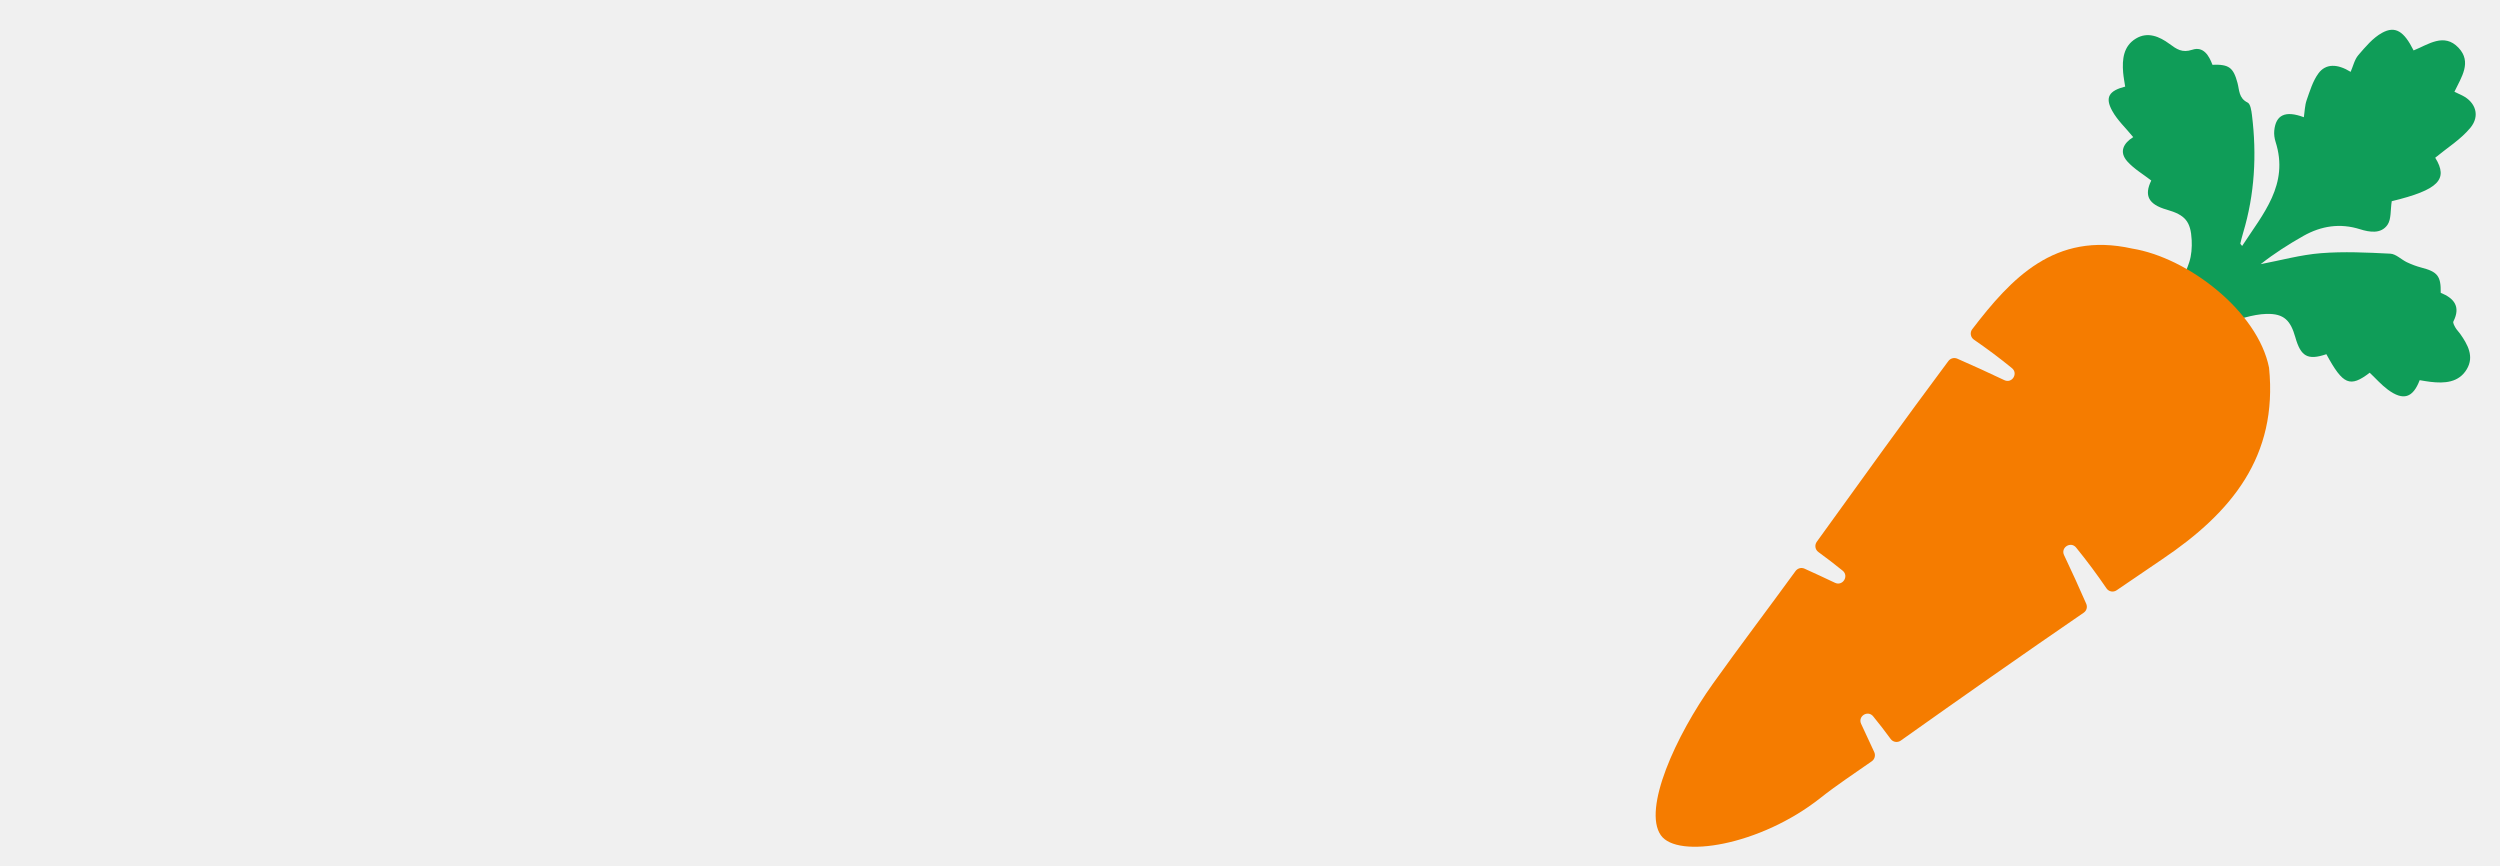
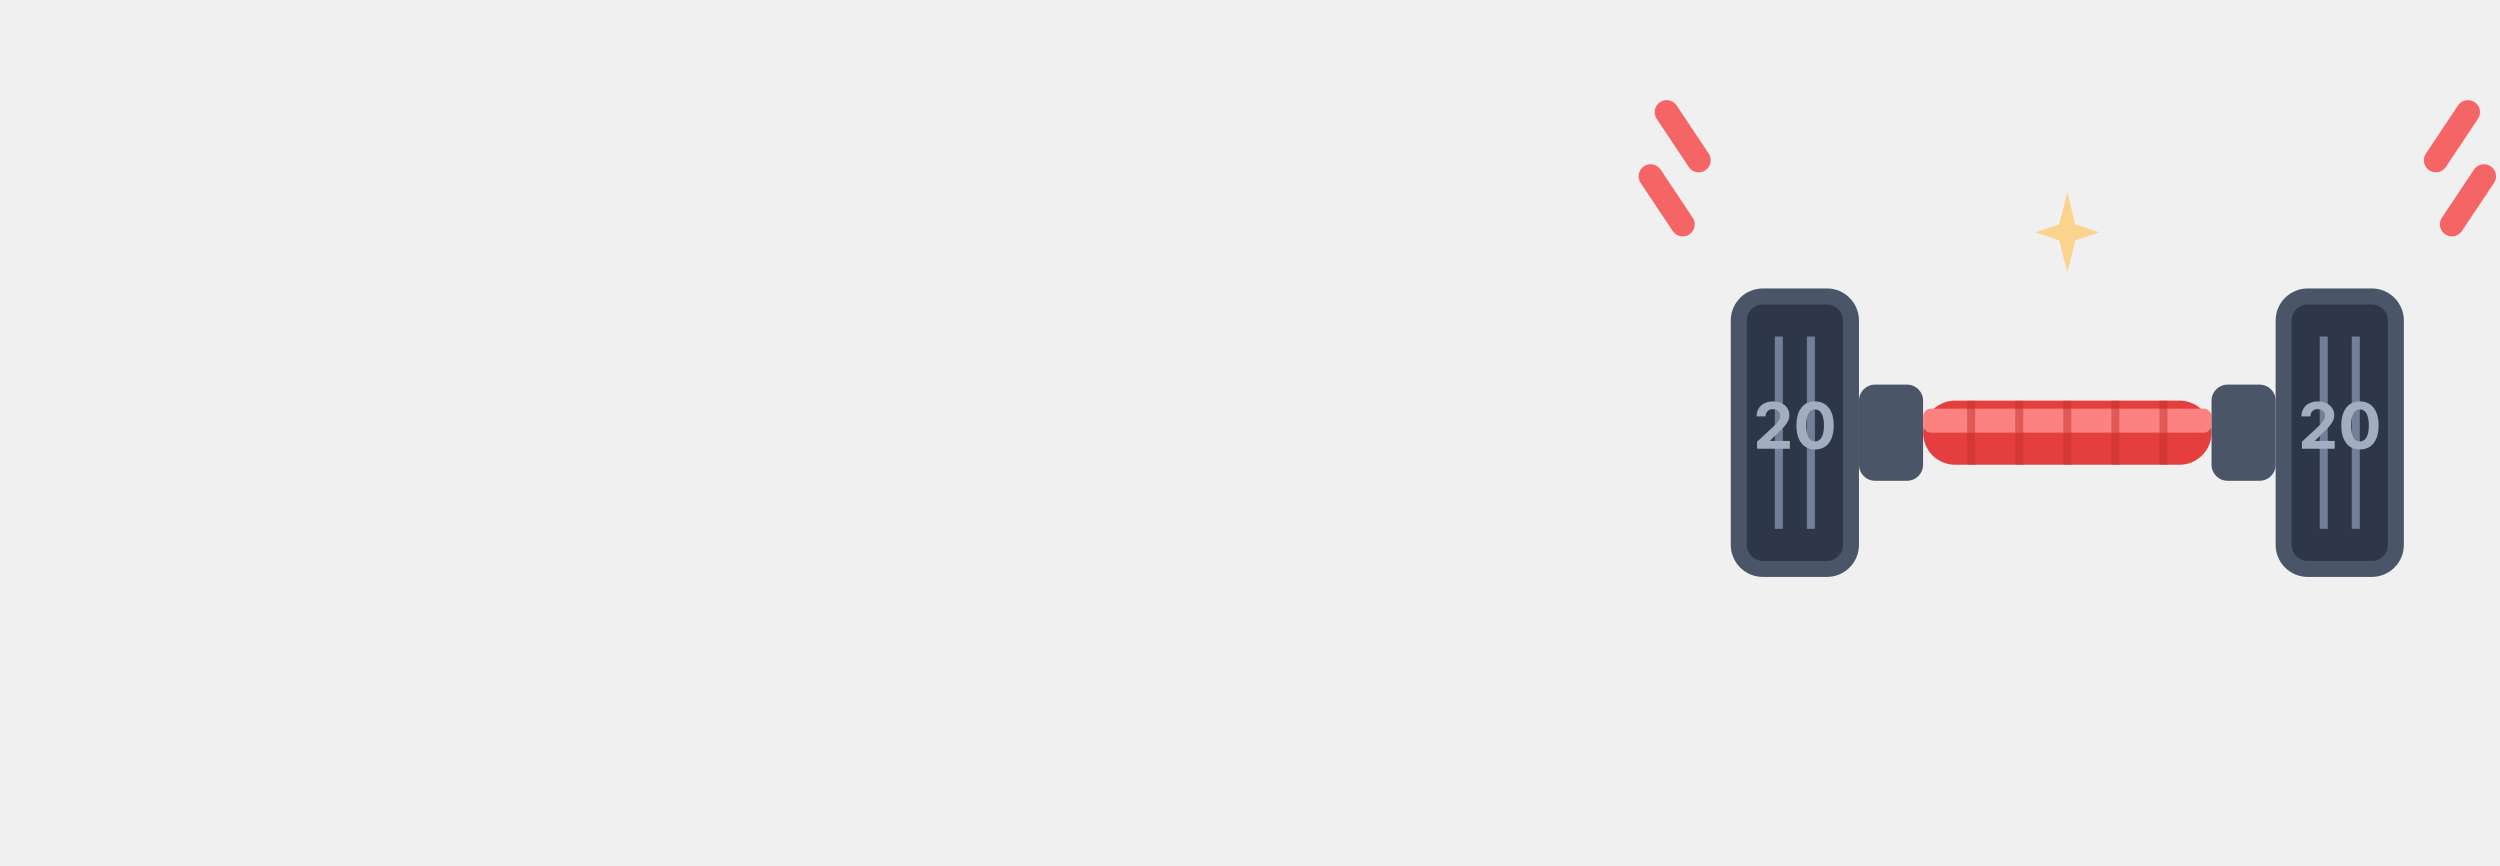
<svg xmlns="http://www.w3.org/2000/svg" width="156" height="54" viewBox="0 0 156 54" fill="none">
-   <g clip-path="url(#clip0_375_1217)">
-     <path d="M143.761 7.315C143.816 6.948 143.82 6.581 143.934 6.252C144.136 5.678 144.318 5.062 144.668 4.582C145.128 3.957 145.854 3.974 146.68 4.484C146.836 4.13 146.921 3.717 147.161 3.438C147.604 2.924 148.068 2.362 148.646 2.046C149.469 1.595 150.013 1.953 150.608 3.147C151.519 2.784 152.506 2.021 153.414 2.983C154.257 3.877 153.595 4.809 153.156 5.725C153.346 5.813 153.502 5.885 153.658 5.965C154.472 6.379 154.772 7.218 154.156 7.969C153.561 8.695 152.717 9.214 151.958 9.842C152.793 11.192 152.173 11.846 149.245 12.555C149.157 13.099 149.224 13.681 148.975 14.036C148.57 14.605 147.874 14.496 147.258 14.302C146.022 13.913 144.849 14.095 143.744 14.715C142.812 15.242 141.905 15.82 141.065 16.483C142.318 16.246 143.559 15.9 144.824 15.799C146.259 15.685 147.71 15.757 149.153 15.829C149.507 15.846 149.836 16.196 150.19 16.364C150.477 16.5 150.777 16.613 151.081 16.694C152.101 16.955 152.321 17.225 152.3 18.271C153.11 18.6 153.57 19.115 153.093 20.056C153.046 20.145 153.156 20.33 153.224 20.452C153.3 20.587 153.418 20.693 153.506 20.82C153.987 21.499 154.401 22.245 153.928 23.038C153.43 23.878 152.54 23.933 151.654 23.827C151.426 23.802 151.203 23.756 150.988 23.722C150.566 24.836 149.958 25.021 149.001 24.313C148.591 24.009 148.246 23.612 147.87 23.258C146.638 24.199 146.204 24.017 145.166 22.102C144.006 22.494 143.571 22.254 143.229 21.047C142.934 20.005 142.529 19.558 141.424 19.588C140.551 19.613 139.686 19.942 138.825 20.174C138.564 20.246 138.34 20.444 138.234 20.381L135.897 18.018C136.07 17.626 136.399 17.01 136.61 16.36C136.749 15.93 136.783 15.445 136.762 14.989C136.703 13.808 136.349 13.411 135.205 13.082C134.066 12.757 133.779 12.205 134.239 11.264C133.733 10.872 133.168 10.543 132.75 10.079C132.21 9.479 132.505 8.935 133.113 8.556C132.645 7.982 132.121 7.501 131.801 6.914C131.341 6.079 131.594 5.662 132.611 5.404C132.569 5.117 132.51 4.826 132.484 4.527C132.417 3.7 132.501 2.873 133.282 2.405C134.016 1.962 134.75 2.278 135.374 2.738C135.817 3.063 136.159 3.316 136.796 3.105C137.496 2.873 137.842 3.472 138.057 4.042C139.087 4.004 139.361 4.214 139.618 5.168C139.741 5.615 139.69 6.126 140.251 6.4C140.428 6.484 140.487 6.898 140.521 7.172C140.829 9.661 140.694 12.125 139.968 14.538C139.901 14.757 139.85 14.981 139.795 15.2C139.791 15.213 139.821 15.238 139.909 15.348C141.213 13.34 142.854 11.517 141.993 8.842C141.926 8.627 141.892 8.383 141.913 8.155C142.01 7.163 142.605 6.881 143.761 7.315Z" fill="#0F9D58" />
-     <path d="M141.589 22.945C140.889 19.431 136.535 16.073 133.033 15.508C128.215 14.432 125.49 17.381 123.069 20.541C122.908 20.747 122.959 21.047 123.174 21.195C123.971 21.743 124.765 22.334 125.545 22.971C125.954 23.304 125.549 23.95 125.073 23.722C124.06 23.241 123.081 22.794 122.132 22.38C121.938 22.296 121.71 22.355 121.579 22.528C118.799 26.257 116.087 30.037 113.365 33.809C113.218 34.015 113.264 34.298 113.467 34.446C113.973 34.817 114.479 35.201 114.977 35.606C115.395 35.943 114.985 36.597 114.5 36.365C113.855 36.057 113.222 35.766 112.598 35.483C112.399 35.395 112.172 35.458 112.041 35.635C110.336 37.981 108.581 40.289 106.898 42.647C104.548 45.933 102.502 50.485 103.633 52.114C104.662 53.603 109.818 52.78 113.593 49.794C114.623 48.979 115.724 48.258 116.8 47.503C116.981 47.376 117.044 47.14 116.956 46.937C116.694 46.359 116.42 45.773 116.137 45.174C115.909 44.693 116.555 44.288 116.888 44.702C117.268 45.166 117.631 45.638 117.977 46.111C118.124 46.313 118.403 46.359 118.609 46.212C122.394 43.525 126.195 40.858 130.021 38.234C130.203 38.112 130.27 37.88 130.181 37.677C129.755 36.699 129.295 35.686 128.798 34.64C128.57 34.163 129.215 33.758 129.549 34.167C130.228 35.003 130.861 35.855 131.443 36.711C131.586 36.922 131.869 36.977 132.076 36.834C133.025 36.188 133.97 35.538 134.923 34.897C139.248 31.986 142.146 28.485 141.589 22.945Z" fill="#F57C00" />
+   <g transform="translate(102, 0)">
+     <rect x="6" y="18" width="8" height="18" rx="2" fill="#4A5568" />
+     <rect x="7" y="19" width="6" height="16" rx="1" fill="#2D3748" />
+     <line x1="9" y1="21" x2="9" y2="33" stroke="#718096" stroke-width="0.5" />
+     <line x1="11" y1="21" x2="11" y2="33" stroke="#718096" stroke-width="0.5" />
+     <rect x="14" y="24" width="4" height="6" rx="1" fill="#4A5568" />
+     <rect x="18" y="25" width="18" height="4" rx="2" fill="#E53E3E" />
+     <rect x="18" y="25.5" width="18" height="1.5" rx="0.5" fill="#FC8181" />
+     <line x1="21" y1="25" x2="21" y2="29" stroke="#C53030" stroke-width="0.5" opacity="0.5" />
+     <line x1="24" y1="25" x2="24" y2="29" stroke="#C53030" stroke-width="0.5" opacity="0.5" />
+     <line x1="27" y1="25" x2="27" y2="29" stroke="#C53030" stroke-width="0.5" opacity="0.5" />
+     <line x1="30" y1="25" x2="30" y2="29" stroke="#C53030" stroke-width="0.5" opacity="0.5" />
+     <line x1="33" y1="25" x2="33" y2="29" stroke="#C53030" stroke-width="0.5" opacity="0.5" />
+     <rect x="36" y="24" width="4" height="6" rx="1" fill="#4A5568" />
+     <rect x="40" y="18" width="8" height="18" rx="2" fill="#4A5568" />
+     <rect x="41" y="19" width="6" height="16" rx="1" fill="#2D3748" />
+     <line x1="43" y1="21" x2="43" y2="33" stroke="#718096" stroke-width="0.5" />
+     <line x1="45" y1="21" x2="45" y2="33" stroke="#718096" stroke-width="0.5" />
+     <text x="10" y="28" font-family="Inter, Arial, sans-serif" font-size="4" font-weight="bold" fill="#A0AEC0" text-anchor="middle">20</text>
+     <text x="44" y="28" font-family="Inter, Arial, sans-serif" font-size="4" font-weight="bold" fill="#A0AEC0" text-anchor="middle">20</text>
+     <path d="M3 14L1 11" stroke="#F56565" stroke-width="1.5" stroke-linecap="round" />
+     <path d="M4 10L2 7" stroke="#F56565" stroke-width="1.5" stroke-linecap="round" />
+     <path d="M51 14L53 11" stroke="#F56565" stroke-width="1.5" stroke-linecap="round" />
+     <path d="M50 10L52 7" stroke="#F56565" stroke-width="1.5" stroke-linecap="round" />
+     <path d="M27 12L27.5 14L29 14.5L27.5 15L27 17L26.5 15L25 14.5L26.5 14L27 12Z" fill="#FBD38D" />
  </g>
-   <defs>
-     <clipPath id="clip0_375_1217">
-       <rect width="54" height="54" fill="white" transform="translate(102)" />
-     </clipPath>
-   </defs>
</svg>
